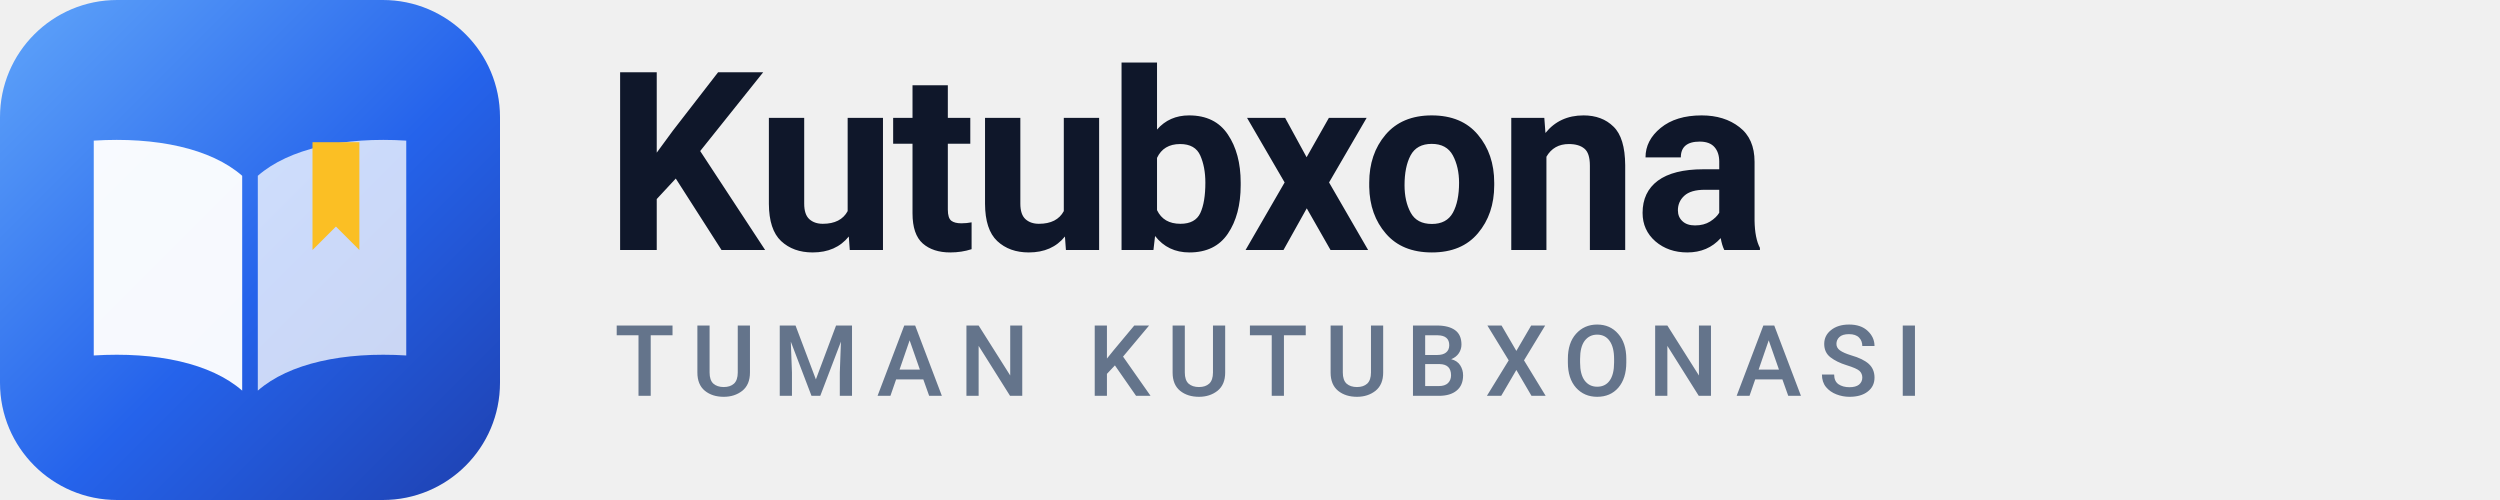
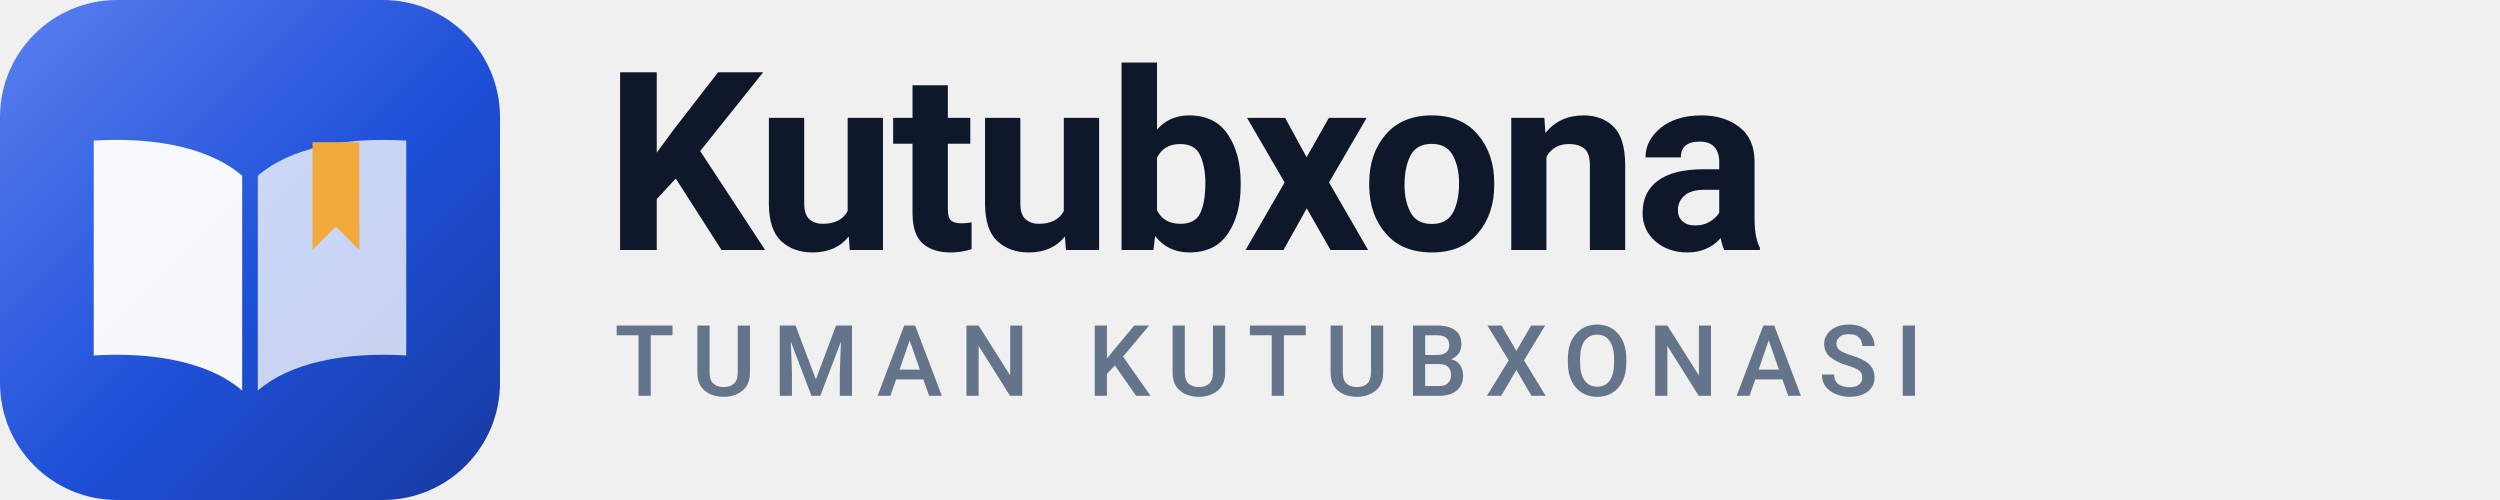
<svg xmlns="http://www.w3.org/2000/svg" viewBox="0 0 240 48" width="240" height="48" role="img" aria-label="Kutubxona">
  <defs>
    <linearGradient id="kutubxona-lockup-bg" x1="0" y1="0" x2="1" y2="1">
-       <stop offset="0" stop-color="#60A5FA" />
-       <stop offset="0.55" stop-color="#2563EB" />
-       <stop offset="1" stop-color="#1E40AF" />
+       <stop offset="0" stop-color="#5B80EF" />
+       <stop offset="0.55" stop-color="#1E4FD8" />
+       <stop offset="1" stop-color="#163A9E" />
    </linearGradient>
    <style>
      .kutubxona-word { font-family: ui-sans-serif, system-ui, -apple-system, "Segoe UI", Roboto, "Helvetica Neue", sans-serif; font-size: 24px; font-weight: 700; letter-spacing: -0.4px; fill: #0F172A; }
      .kutubxona-sub { font-family: ui-sans-serif, system-ui, -apple-system, "Segoe UI", Roboto, "Helvetica Neue", sans-serif; font-size: 9.5px; font-weight: 500; letter-spacing: 1.6px; fill: #64748B; }
      @media (prefers-color-scheme: dark) { .kutubxona-word { fill: #F1F5F9; } .kutubxona-sub { fill: #94A3B8; } }
    </style>
  </defs>
  <g transform="translate(0 0) scale(0.75)">
    <rect width="64" height="64" rx="15" fill="url(#kutubxona-lockup-bg)" />
    <path d="M31 22.5C27 19 20 17.5 12 18v27.5c8-.5 15 1 19 4.5z" fill="#fff" fill-opacity=".96" />
    <path d="M33 22.5c4-3.5 11-5 19-4.5v27.5c-8-.5-15 1-19 4.5z" fill="#fff" fill-opacity=".76" />
-     <path d="M40 18.2h6V32l-3-3-3 3z" fill="#FBBF24" />
+     <path d="M40 18.2h6V32l-3-3-3 3z" fill="#F2A93B" />
  </g>
  <text class="kutubxona-word" x="58" y="24">Kutubxona</text>
  <text class="kutubxona-sub" x="59" y="38">TUMAN KUTUBXONASI</text>
</svg>
